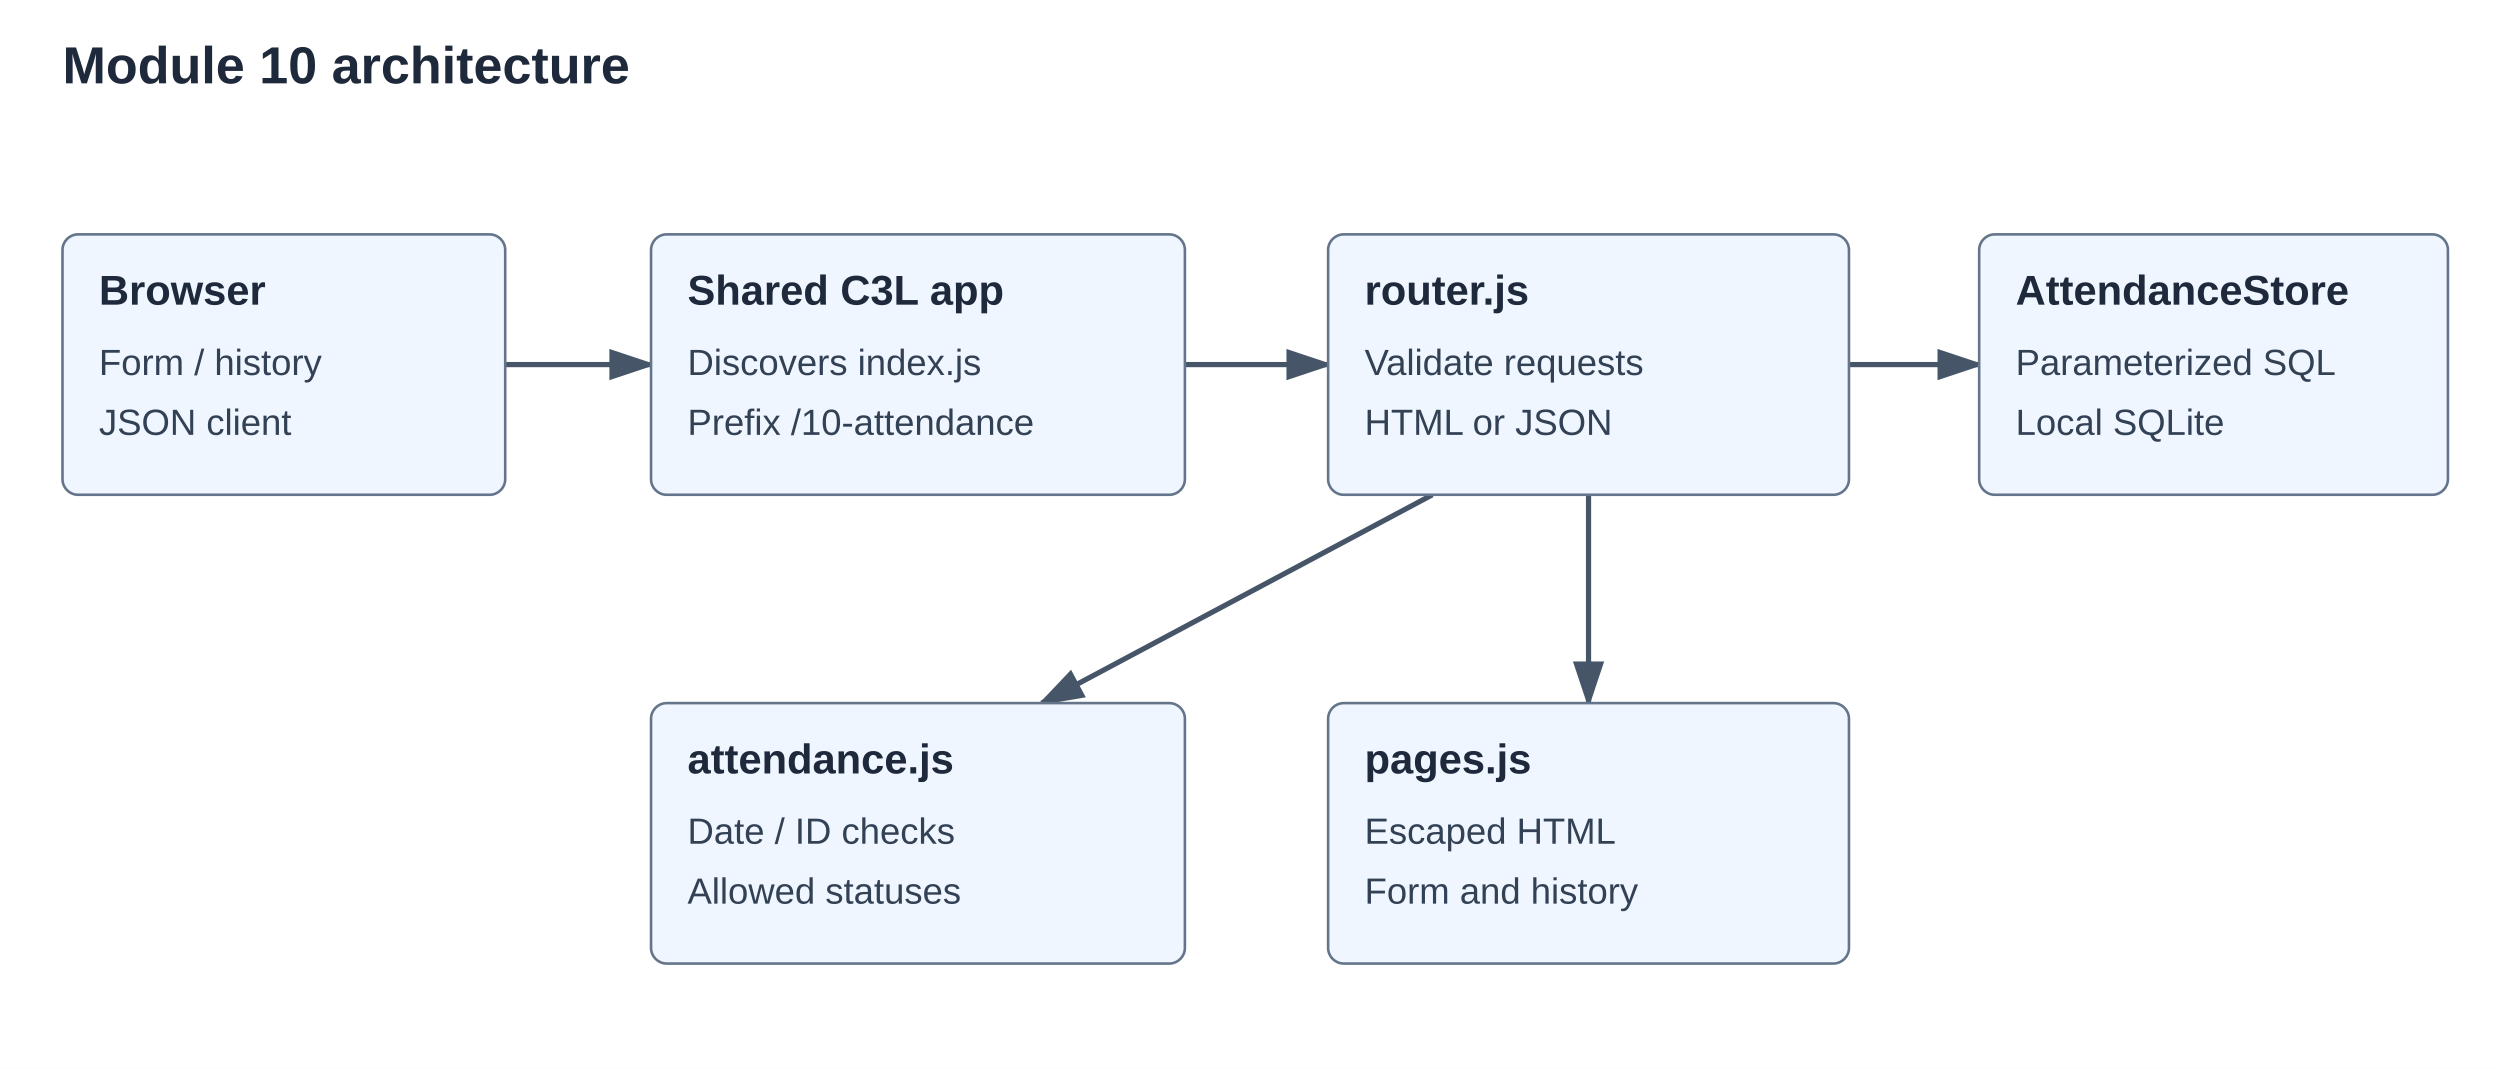
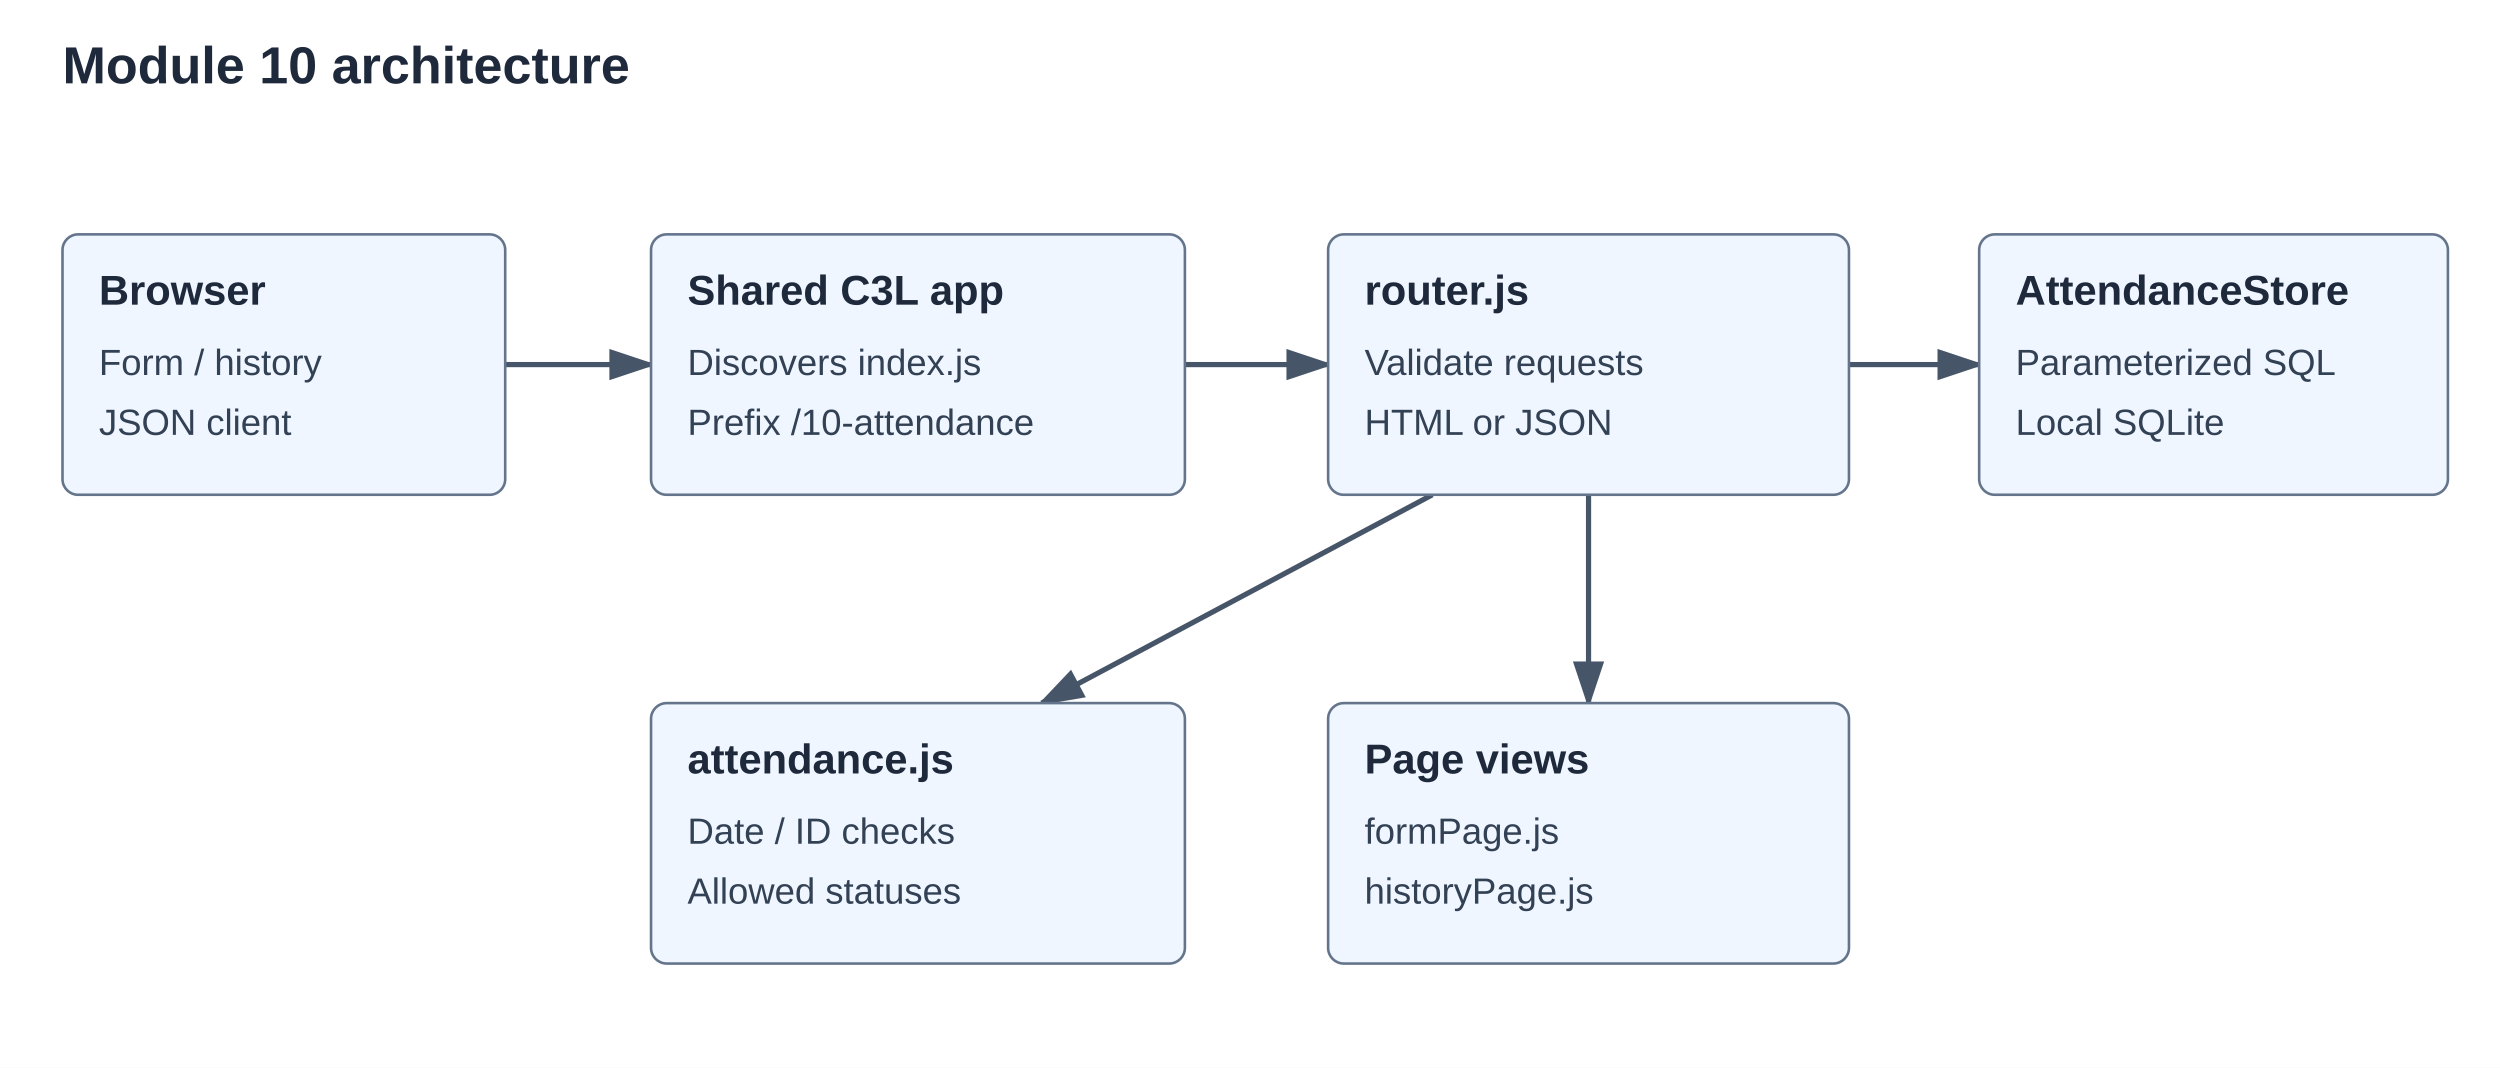
<svg xmlns="http://www.w3.org/2000/svg" viewBox="0 0 960 410" role="img" aria-label="Module 10 architecture">
  <defs>
    <marker id="arrow" markerWidth="10" markerHeight="10" refX="8" refY="3" orient="auto">
      <path d="M0,0 L0,6 L9,3 z" fill="#475569" />
    </marker>
  </defs>
  <rect width="960" height="410" fill="white" />
  <text x="24" y="32" font-family="Arial" font-size="20" font-weight="bold" fill="#1e293b">Module 10 architecture</text>
  <path d="M194 140 L250 140" fill="none" stroke="#475569" stroke-width="2" marker-end="url(#arrow)" />
  <path d="M455 140 L510 140" fill="none" stroke="#475569" stroke-width="2" marker-end="url(#arrow)" />
  <path d="M710 140 L760 140" fill="none" stroke="#475569" stroke-width="2" marker-end="url(#arrow)" />
  <path d="M610 190 L610 270" fill="none" stroke="#475569" stroke-width="2" marker-end="url(#arrow)" />
  <path d="M550 190 L400 270" fill="none" stroke="#475569" stroke-width="2" marker-end="url(#arrow)" />
  <rect x="24" y="90" width="170" height="100" rx="6" fill="#eff6ff" stroke="#64748b" />
  <text x="38" y="117" font-family="Arial" font-size="16" font-weight="bold" fill="#1e293b">Browser</text>
  <text x="38" y="144" font-family="Arial" font-size="14" fill="#334155">Form / history</text>
  <text x="38" y="167" font-family="Arial" font-size="14" fill="#334155">JSON client</text>
  <rect x="250" y="90" width="205" height="100" rx="6" fill="#eff6ff" stroke="#64748b" />
  <text x="264" y="117" font-family="Arial" font-size="16" font-weight="bold" fill="#1e293b">Shared C3L app</text>
  <text x="264" y="144" font-family="Arial" font-size="14" fill="#334155">Discovers index.js</text>
  <text x="264" y="167" font-family="Arial" font-size="14" fill="#334155">Prefix /10-attendance</text>
  <rect x="510" y="90" width="200" height="100" rx="6" fill="#eff6ff" stroke="#64748b" />
  <text x="524" y="117" font-family="Arial" font-size="16" font-weight="bold" fill="#1e293b">router.js</text>
  <text x="524" y="144" font-family="Arial" font-size="14" fill="#334155">Validate requests</text>
  <text x="524" y="167" font-family="Arial" font-size="14" fill="#334155">HTML or JSON</text>
  <rect x="510" y="270" width="200" height="100" rx="6" fill="#eff6ff" stroke="#64748b" />
-   <text x="524" y="297" font-family="Arial" font-size="16" font-weight="bold" fill="#1e293b">pages.js</text>
-   <text x="524" y="324" font-family="Arial" font-size="14" fill="#334155">Escaped HTML</text>
-   <text x="524" y="347" font-family="Arial" font-size="14" fill="#334155">Form and history</text>
+   <text x="524" y="297" font-family="Arial" font-size="16" font-weight="bold" fill="#1e293b">Page views</text>
+   <text x="524" y="324" font-family="Arial" font-size="14" fill="#334155">formPage.js</text>
+   <text x="524" y="347" font-family="Arial" font-size="14" fill="#334155">historyPage.js</text>
  <rect x="760" y="90" width="180" height="100" rx="6" fill="#eff6ff" stroke="#64748b" />
  <text x="774" y="117" font-family="Arial" font-size="16" font-weight="bold" fill="#1e293b">AttendanceStore</text>
  <text x="774" y="144" font-family="Arial" font-size="14" fill="#334155">Parameterized SQL</text>
  <text x="774" y="167" font-family="Arial" font-size="14" fill="#334155">Local SQLite</text>
  <rect x="250" y="270" width="205" height="100" rx="6" fill="#eff6ff" stroke="#64748b" />
  <text x="264" y="297" font-family="Arial" font-size="16" font-weight="bold" fill="#1e293b">attendance.js</text>
  <text x="264" y="324" font-family="Arial" font-size="14" fill="#334155">Date / ID checks</text>
  <text x="264" y="347" font-family="Arial" font-size="14" fill="#334155">Allowed statuses</text>
</svg>
